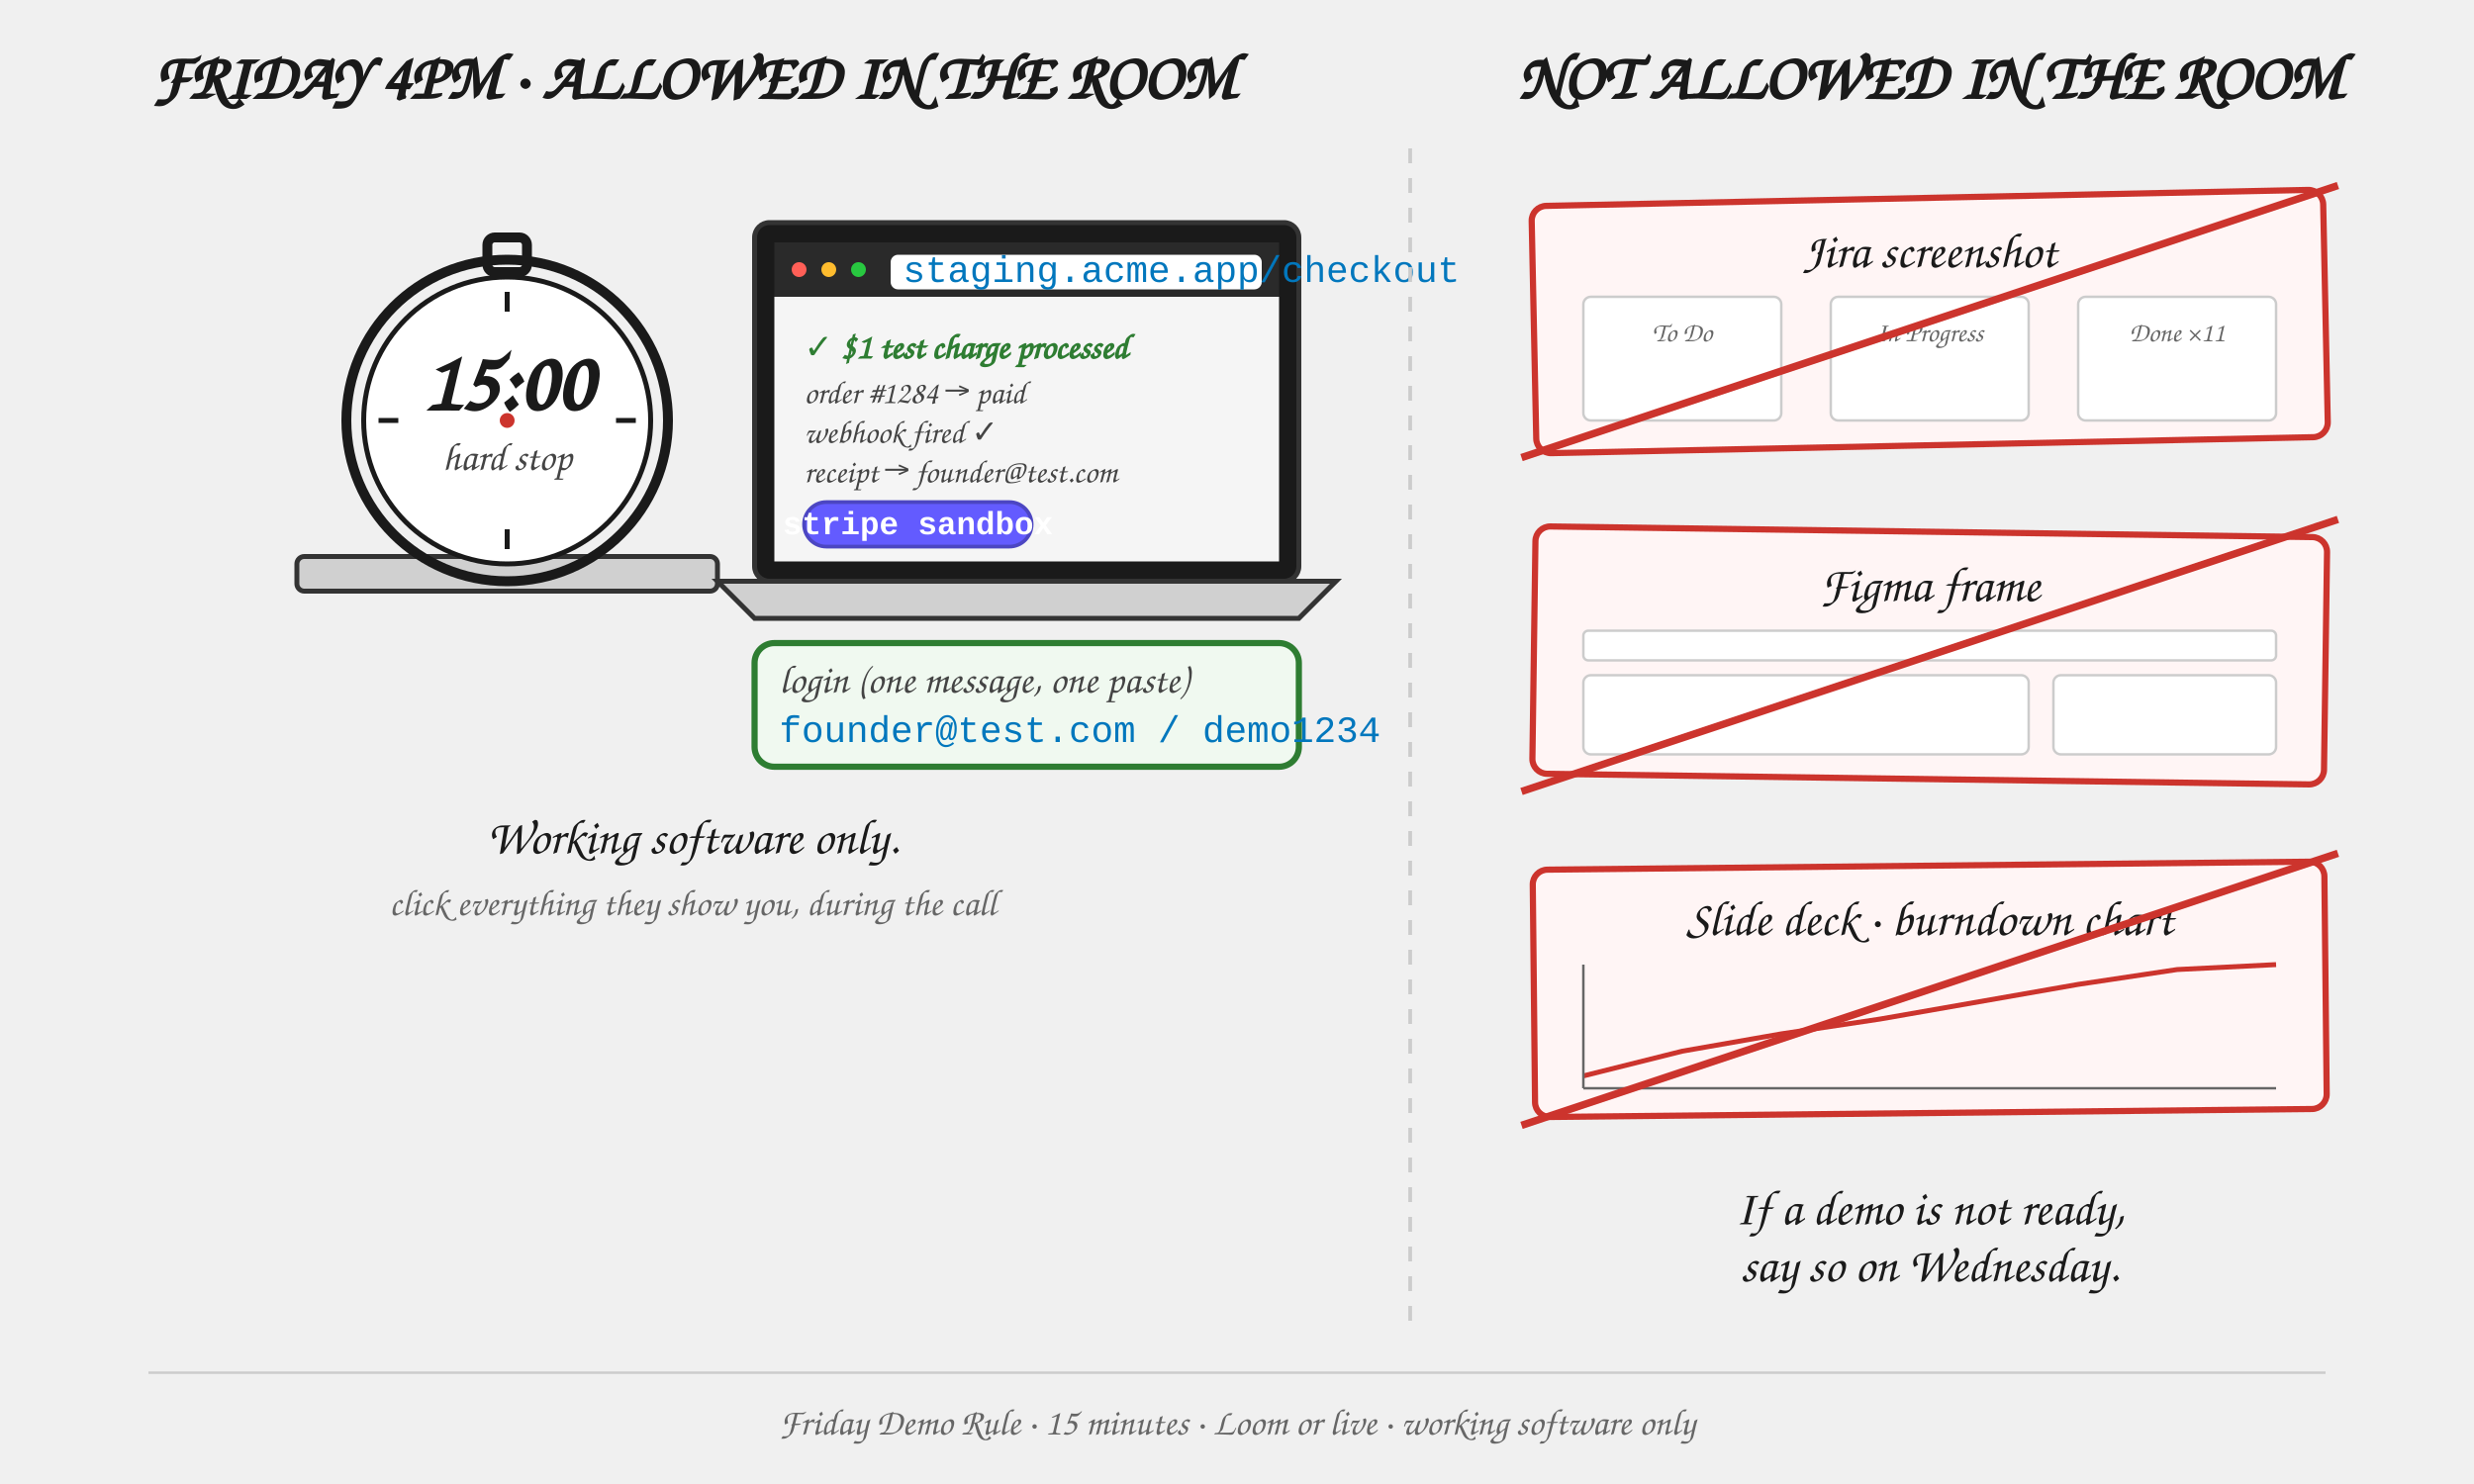
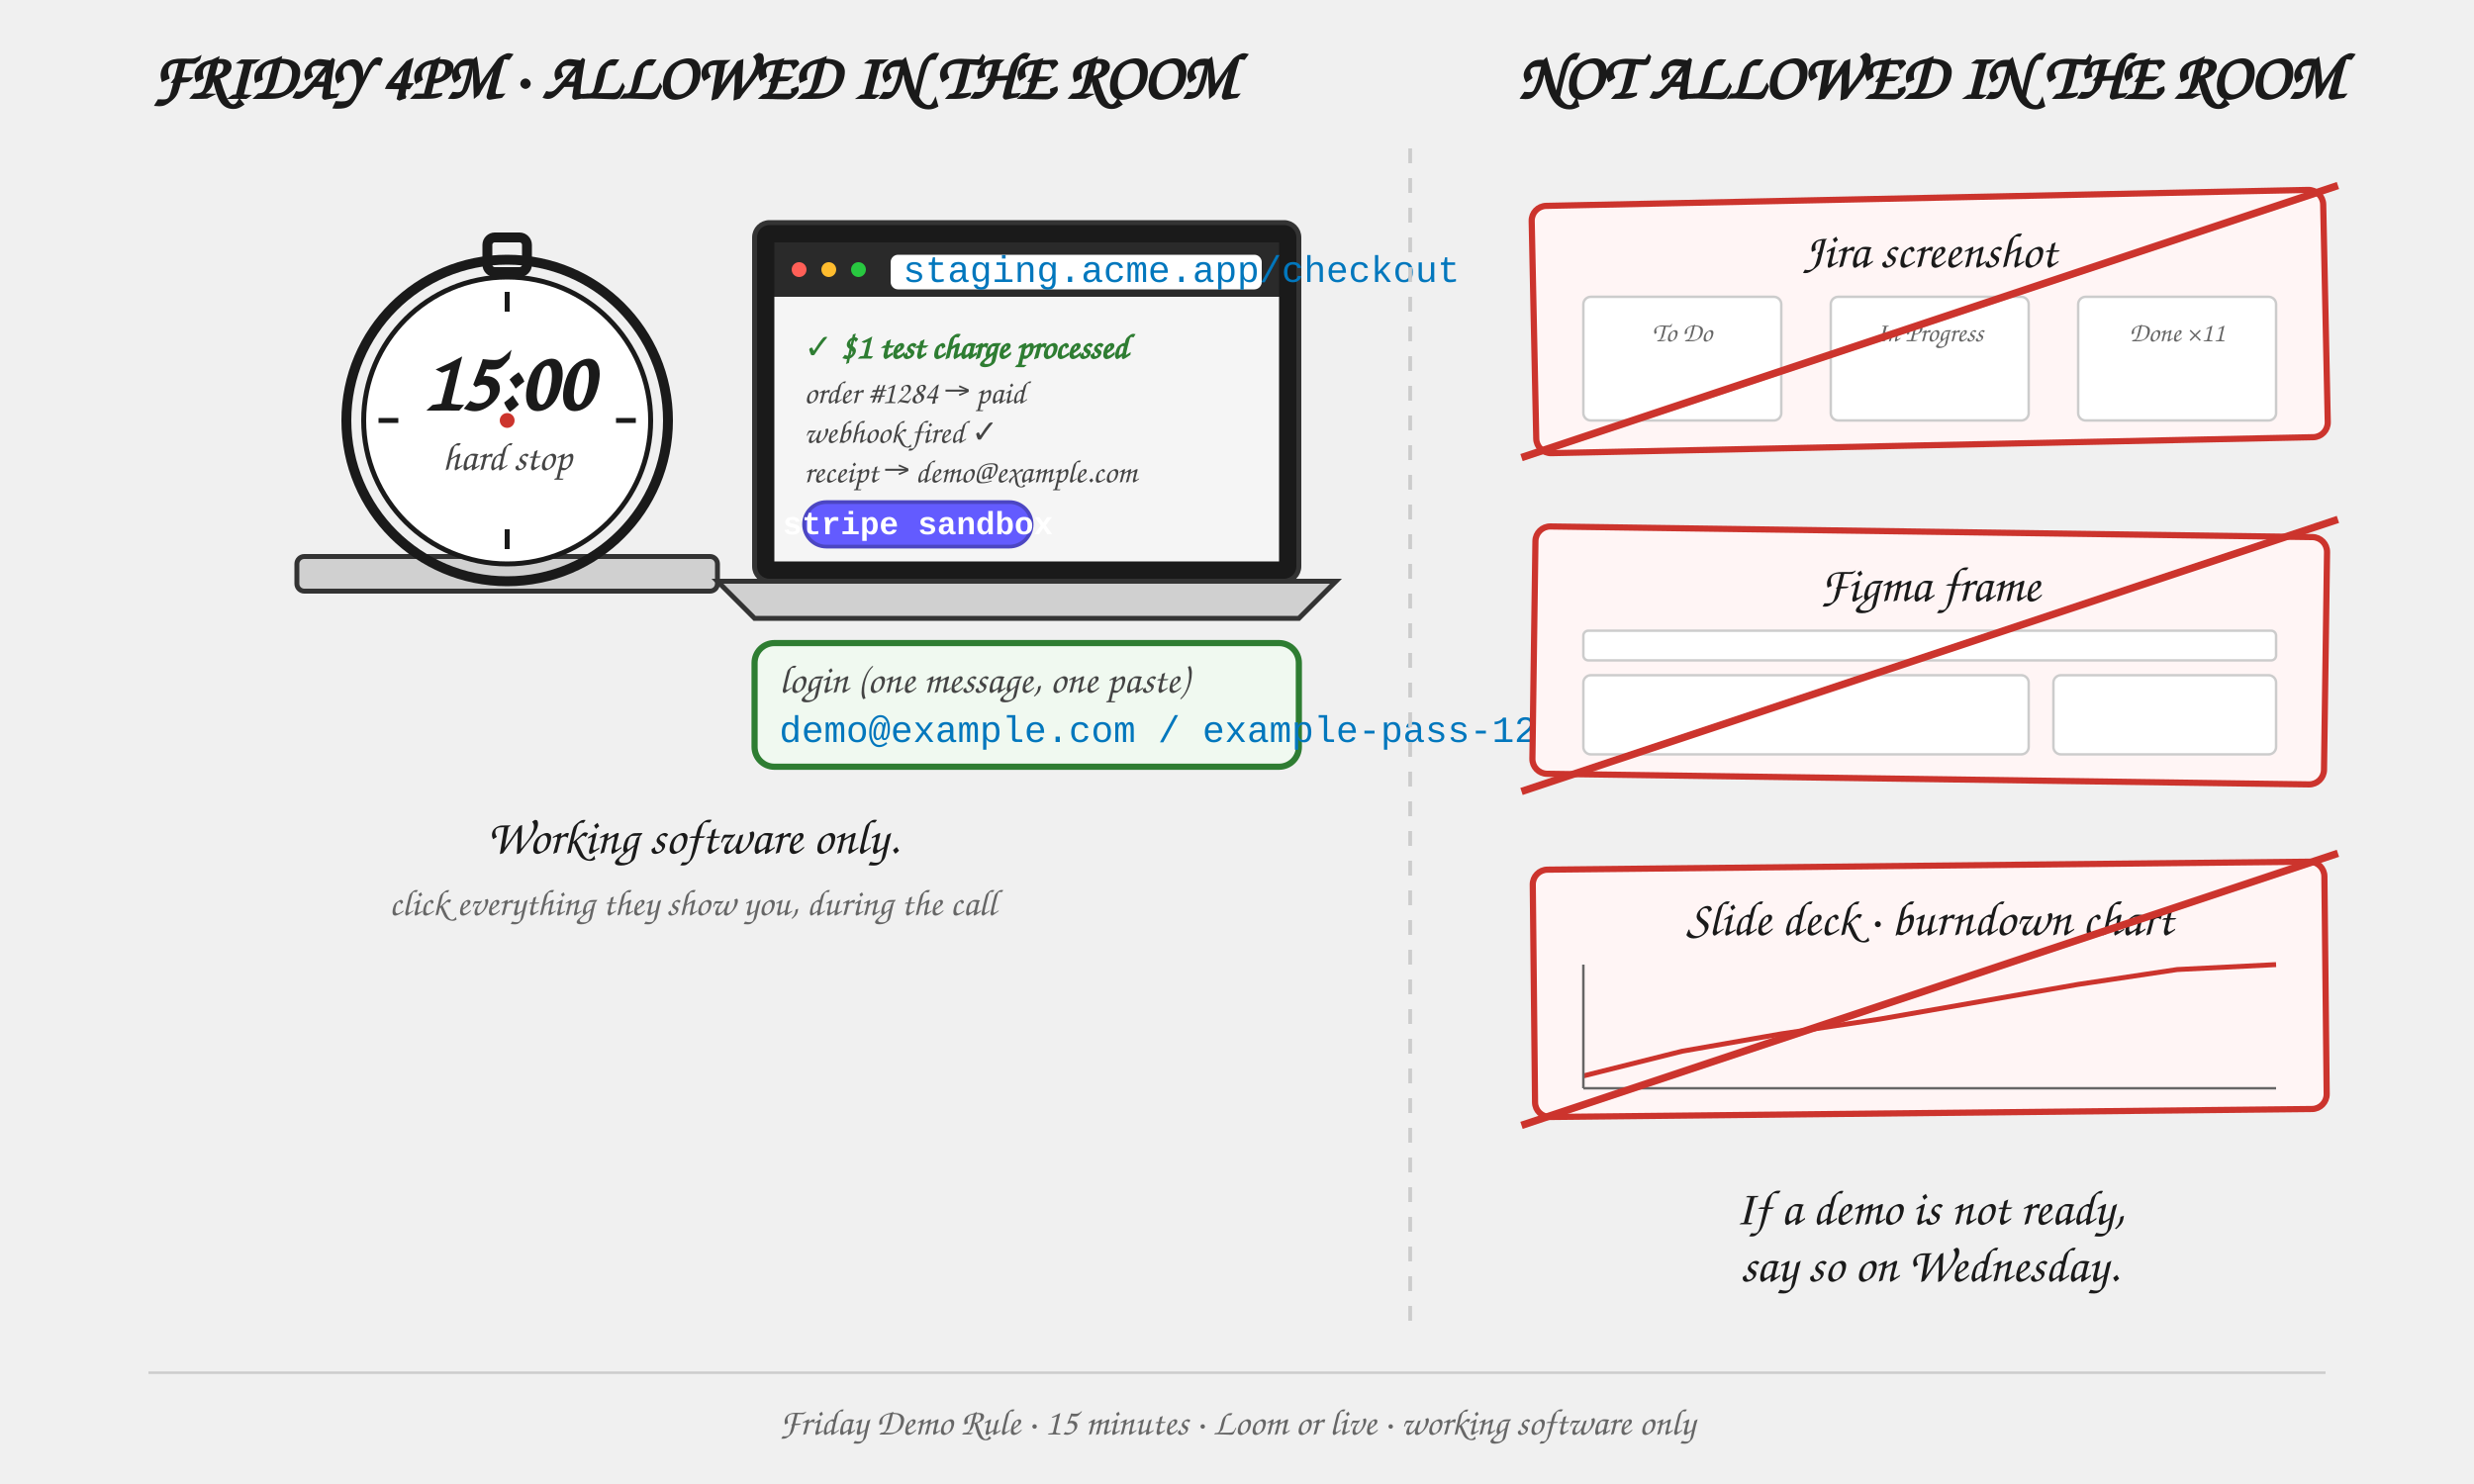
<svg xmlns="http://www.w3.org/2000/svg" viewBox="0 0 1000 600" role="img" aria-labelledby="demo-rule-title">
  <defs>
    <style>
      .panel-title    { font-family: "Caveat", "Patrick Hand", cursive; font-size: 26px; fill: #1a1a1a; font-weight: 700; }
      .label          { font-family: "Caveat", "Patrick Hand", cursive; font-size: 20px; fill: #1a1a1a; font-weight: 600; }
      .small          { font-family: "Caveat", "Patrick Hand", cursive; font-size: 16px; fill: #444; }
      .note           { font-family: "Caveat", "Patrick Hand", cursive; font-size: 15px; fill: #666; font-style: italic; }
      .url            { font-family: "Courier New", monospace; font-size: 15px; fill: #0277bd; }
      .ok-box         { fill: #f0f9f0; stroke: #2e7d32; stroke-width: 2.5; stroke-linejoin: round; }
      .ok-box-strong  { fill: #e8f5e9; stroke: #2e7d32; stroke-width: 3; stroke-linejoin: round; }
      .bad-box        { fill: #fff5f5; stroke: #cc342d; stroke-width: 2.5; stroke-linejoin: round; }
      .bad-strike     { stroke: #cc342d; stroke-width: 3; }
      .timer-rim      { fill: none; stroke: #1a1a1a; stroke-width: 4; }
      .timer-face     { fill: #ffffff; stroke: #1a1a1a; stroke-width: 2; }
      .timer-dot      { fill: #cc342d; }
      .laptop-base    { fill: #d0d0d0; stroke: #333; stroke-width: 2; }
      .laptop-screen  { fill: #1a1a1a; stroke: #333; stroke-width: 2; }
      .browser-bar    { fill: #2a2a2a; }
      .browser-page   { fill: #f5f5f5; }
      .stripe-pill    { fill: #635bff; stroke: #4c46c2; stroke-width: 1.5; }
      .stripe-text    { font-family: "Courier New", monospace; font-size: 13px; fill: #ffffff; font-weight: 700; }
    </style>
  </defs>
  <text x="280" y="40" class="panel-title" text-anchor="middle">FRIDAY 4PM · ALLOWED IN THE ROOM</text>
  <g transform="translate(125, 90)">
    <rect x="-5" y="135" width="170" height="14" rx="3" class="laptop-base" />
    <circle cx="80" cy="80" r="65" class="timer-rim" />
    <circle cx="80" cy="80" r="58" class="timer-face" />
    <line x1="80" y1="28" x2="80" y2="36" stroke="#1a1a1a" stroke-width="2" />
    <line x1="132" y1="80" x2="124" y2="80" stroke="#1a1a1a" stroke-width="2" />
    <line x1="80" y1="132" x2="80" y2="124" stroke="#1a1a1a" stroke-width="2" />
    <line x1="28" y1="80" x2="36" y2="80" stroke="#1a1a1a" stroke-width="2" />
    <text x="80" y="76" text-anchor="middle" font-family="Caveat, Patrick Hand, cursive" font-size="34" font-weight="700" fill="#1a1a1a">15:00</text>
    <text x="80" y="100" text-anchor="middle" class="small">hard stop</text>
    <rect x="72" y="6" width="16" height="14" rx="3" class="timer-rim" fill="#cc342d" />
    <circle cx="80" cy="80" r="3" class="timer-dot" />
  </g>
  <g transform="translate(305, 90)">
    <rect x="0" y="0" width="220" height="145" rx="6" class="laptop-screen" />
    <rect x="8" y="8" width="204" height="22" class="browser-bar" />
    <circle cx="18" cy="19" r="3" fill="#ff5f57" />
    <circle cx="30" cy="19" r="3" fill="#febc2e" />
    <circle cx="42" cy="19" r="3" fill="#28c840" />
    <rect x="55" y="13" width="150" height="14" rx="3" fill="#ffffff" />
    <text x="60" y="24" class="url">staging.acme.app/checkout</text>
    <rect x="8" y="30" width="204" height="107" class="browser-page" />
    <text x="20" y="55" font-family="Caveat, Patrick Hand, cursive" font-size="14" fill="#2e7d32" font-weight="700">✓ $1 test charge processed</text>
    <text x="20" y="73" font-family="Caveat, Patrick Hand, cursive" font-size="13" fill="#444">order #1284 → paid</text>
    <text x="20" y="89" font-family="Caveat, Patrick Hand, cursive" font-size="13" fill="#444">webhook fired ✓</text>
-     <text x="20" y="105" font-family="Caveat, Patrick Hand, cursive" font-size="13" fill="#444">receipt → founder@test.com</text>
+     <text x="20" y="105" font-family="Caveat, Patrick Hand, cursive" font-size="13" fill="#444">receipt → demo@example.com</text>
    <rect x="20" y="113" width="92" height="18" rx="9" class="stripe-pill" />
    <text x="66" y="126" text-anchor="middle" class="stripe-text">stripe sandbox</text>
    <polygon points="-15,145 235,145 220,160 0,160" class="laptop-base" />
  </g>
  <g transform="translate(305, 260)">
    <rect x="0" y="0" width="220" height="50" rx="8" class="ok-box" />
    <text x="10" y="20" class="small">login (one message, one paste)</text>
-     <text x="10" y="40" class="url">founder@test.com / demo1234</text>
+     <text x="10" y="40" class="url">demo@example.com / example-pass-123</text>
  </g>
  <text x="280" y="345" text-anchor="middle" class="label">Working software only.</text>
  <text x="280" y="370" text-anchor="middle" class="note">click everything they show you, during the call</text>
  <line x1="570" y1="60" x2="570" y2="540" stroke="#cccccc" stroke-width="1.5" stroke-dasharray="6 6" />
  <text x="780" y="40" class="panel-title" text-anchor="middle">NOT ALLOWED IN THE ROOM</text>
  <g transform="translate(620, 80)">
    <rect x="0" y="0" width="320" height="100" rx="6" class="bad-box" transform="rotate(-1.2 160 50)" />
    <text x="160" y="28" text-anchor="middle" class="label">Jira screenshot</text>
    <rect x="20" y="40" width="80" height="50" rx="3" fill="#ffffff" stroke="#cccccc" stroke-width="1" />
    <rect x="120" y="40" width="80" height="50" rx="3" fill="#ffffff" stroke="#cccccc" stroke-width="1" />
    <rect x="220" y="40" width="80" height="50" rx="3" fill="#ffffff" stroke="#cccccc" stroke-width="1" />
    <text x="60" y="58" text-anchor="middle" font-family="Caveat, Patrick Hand, cursive" font-size="11" fill="#666">To Do</text>
    <text x="160" y="58" text-anchor="middle" font-family="Caveat, Patrick Hand, cursive" font-size="11" fill="#666">In Progress</text>
    <text x="260" y="58" text-anchor="middle" font-family="Caveat, Patrick Hand, cursive" font-size="11" fill="#666">Done ×11</text>
    <line x1="-5" y1="105" x2="325" y2="-5" class="bad-strike" />
  </g>
  <g transform="translate(620, 215)">
    <rect x="0" y="0" width="320" height="100" rx="6" class="bad-box" transform="rotate(0.8 160 50)" />
    <text x="160" y="28" text-anchor="middle" class="label">Figma frame</text>
    <rect x="20" y="40" width="280" height="12" rx="2" fill="#ffffff" stroke="#cccccc" stroke-width="1" />
    <rect x="20" y="58" width="180" height="32" rx="3" fill="#ffffff" stroke="#cccccc" stroke-width="1" />
    <rect x="210" y="58" width="90" height="32" rx="3" fill="#ffffff" stroke="#cccccc" stroke-width="1" />
    <line x1="-5" y1="105" x2="325" y2="-5" class="bad-strike" />
  </g>
  <g transform="translate(620, 350)">
    <rect x="0" y="0" width="320" height="100" rx="6" class="bad-box" transform="rotate(-0.6 160 50)" />
    <text x="160" y="28" text-anchor="middle" class="label">Slide deck · burndown chart</text>
    <polyline points="20,85 60,75 100,68 140,62 180,55 220,48 260,42 300,40" fill="none" stroke="#cc342d" stroke-width="2" />
    <line x1="20" y1="40" x2="20" y2="90" stroke="#666" stroke-width="1" />
    <line x1="20" y1="90" x2="300" y2="90" stroke="#666" stroke-width="1" />
    <line x1="-5" y1="105" x2="325" y2="-5" class="bad-strike" />
  </g>
  <text x="780" y="495" text-anchor="middle" class="label">If a demo is not ready,</text>
  <text x="780" y="518" text-anchor="middle" class="label">say so on Wednesday.</text>
  <line x1="60" y1="555" x2="940" y2="555" stroke="#cccccc" stroke-width="1" />
  <text x="500" y="580" text-anchor="middle" class="note">Friday Demo Rule · 15 minutes · Loom or live · working software only</text>
</svg>
